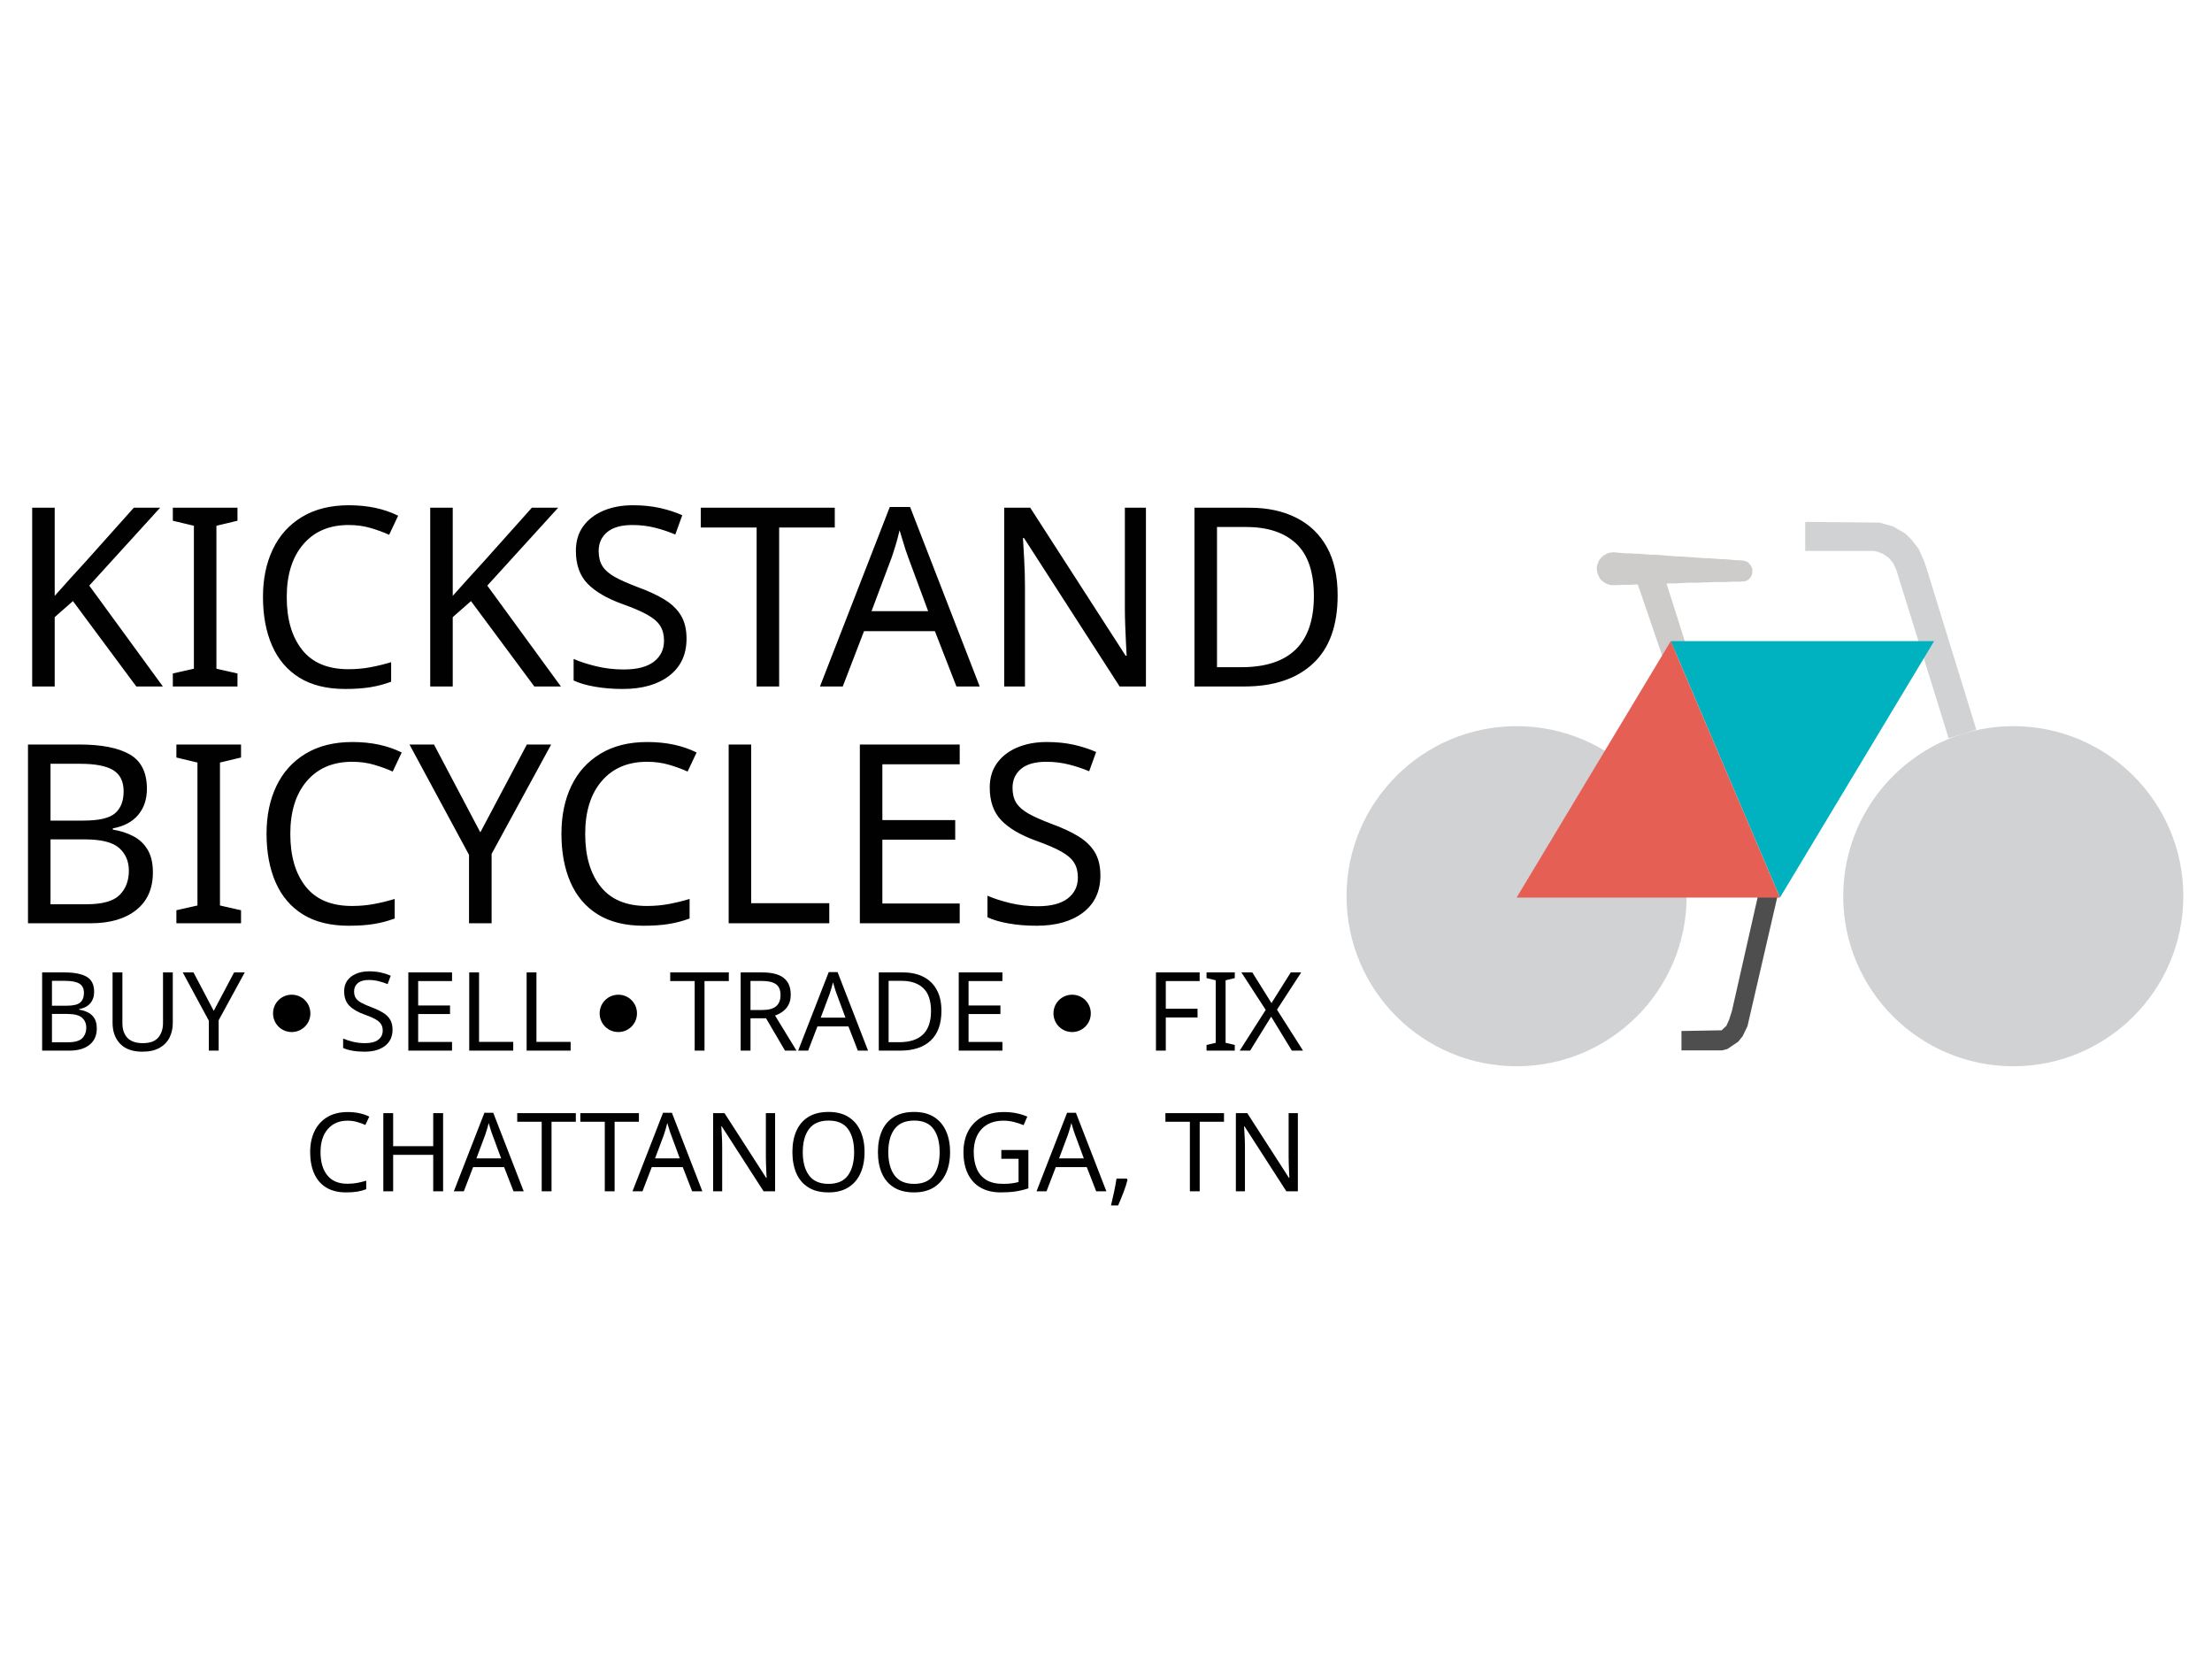
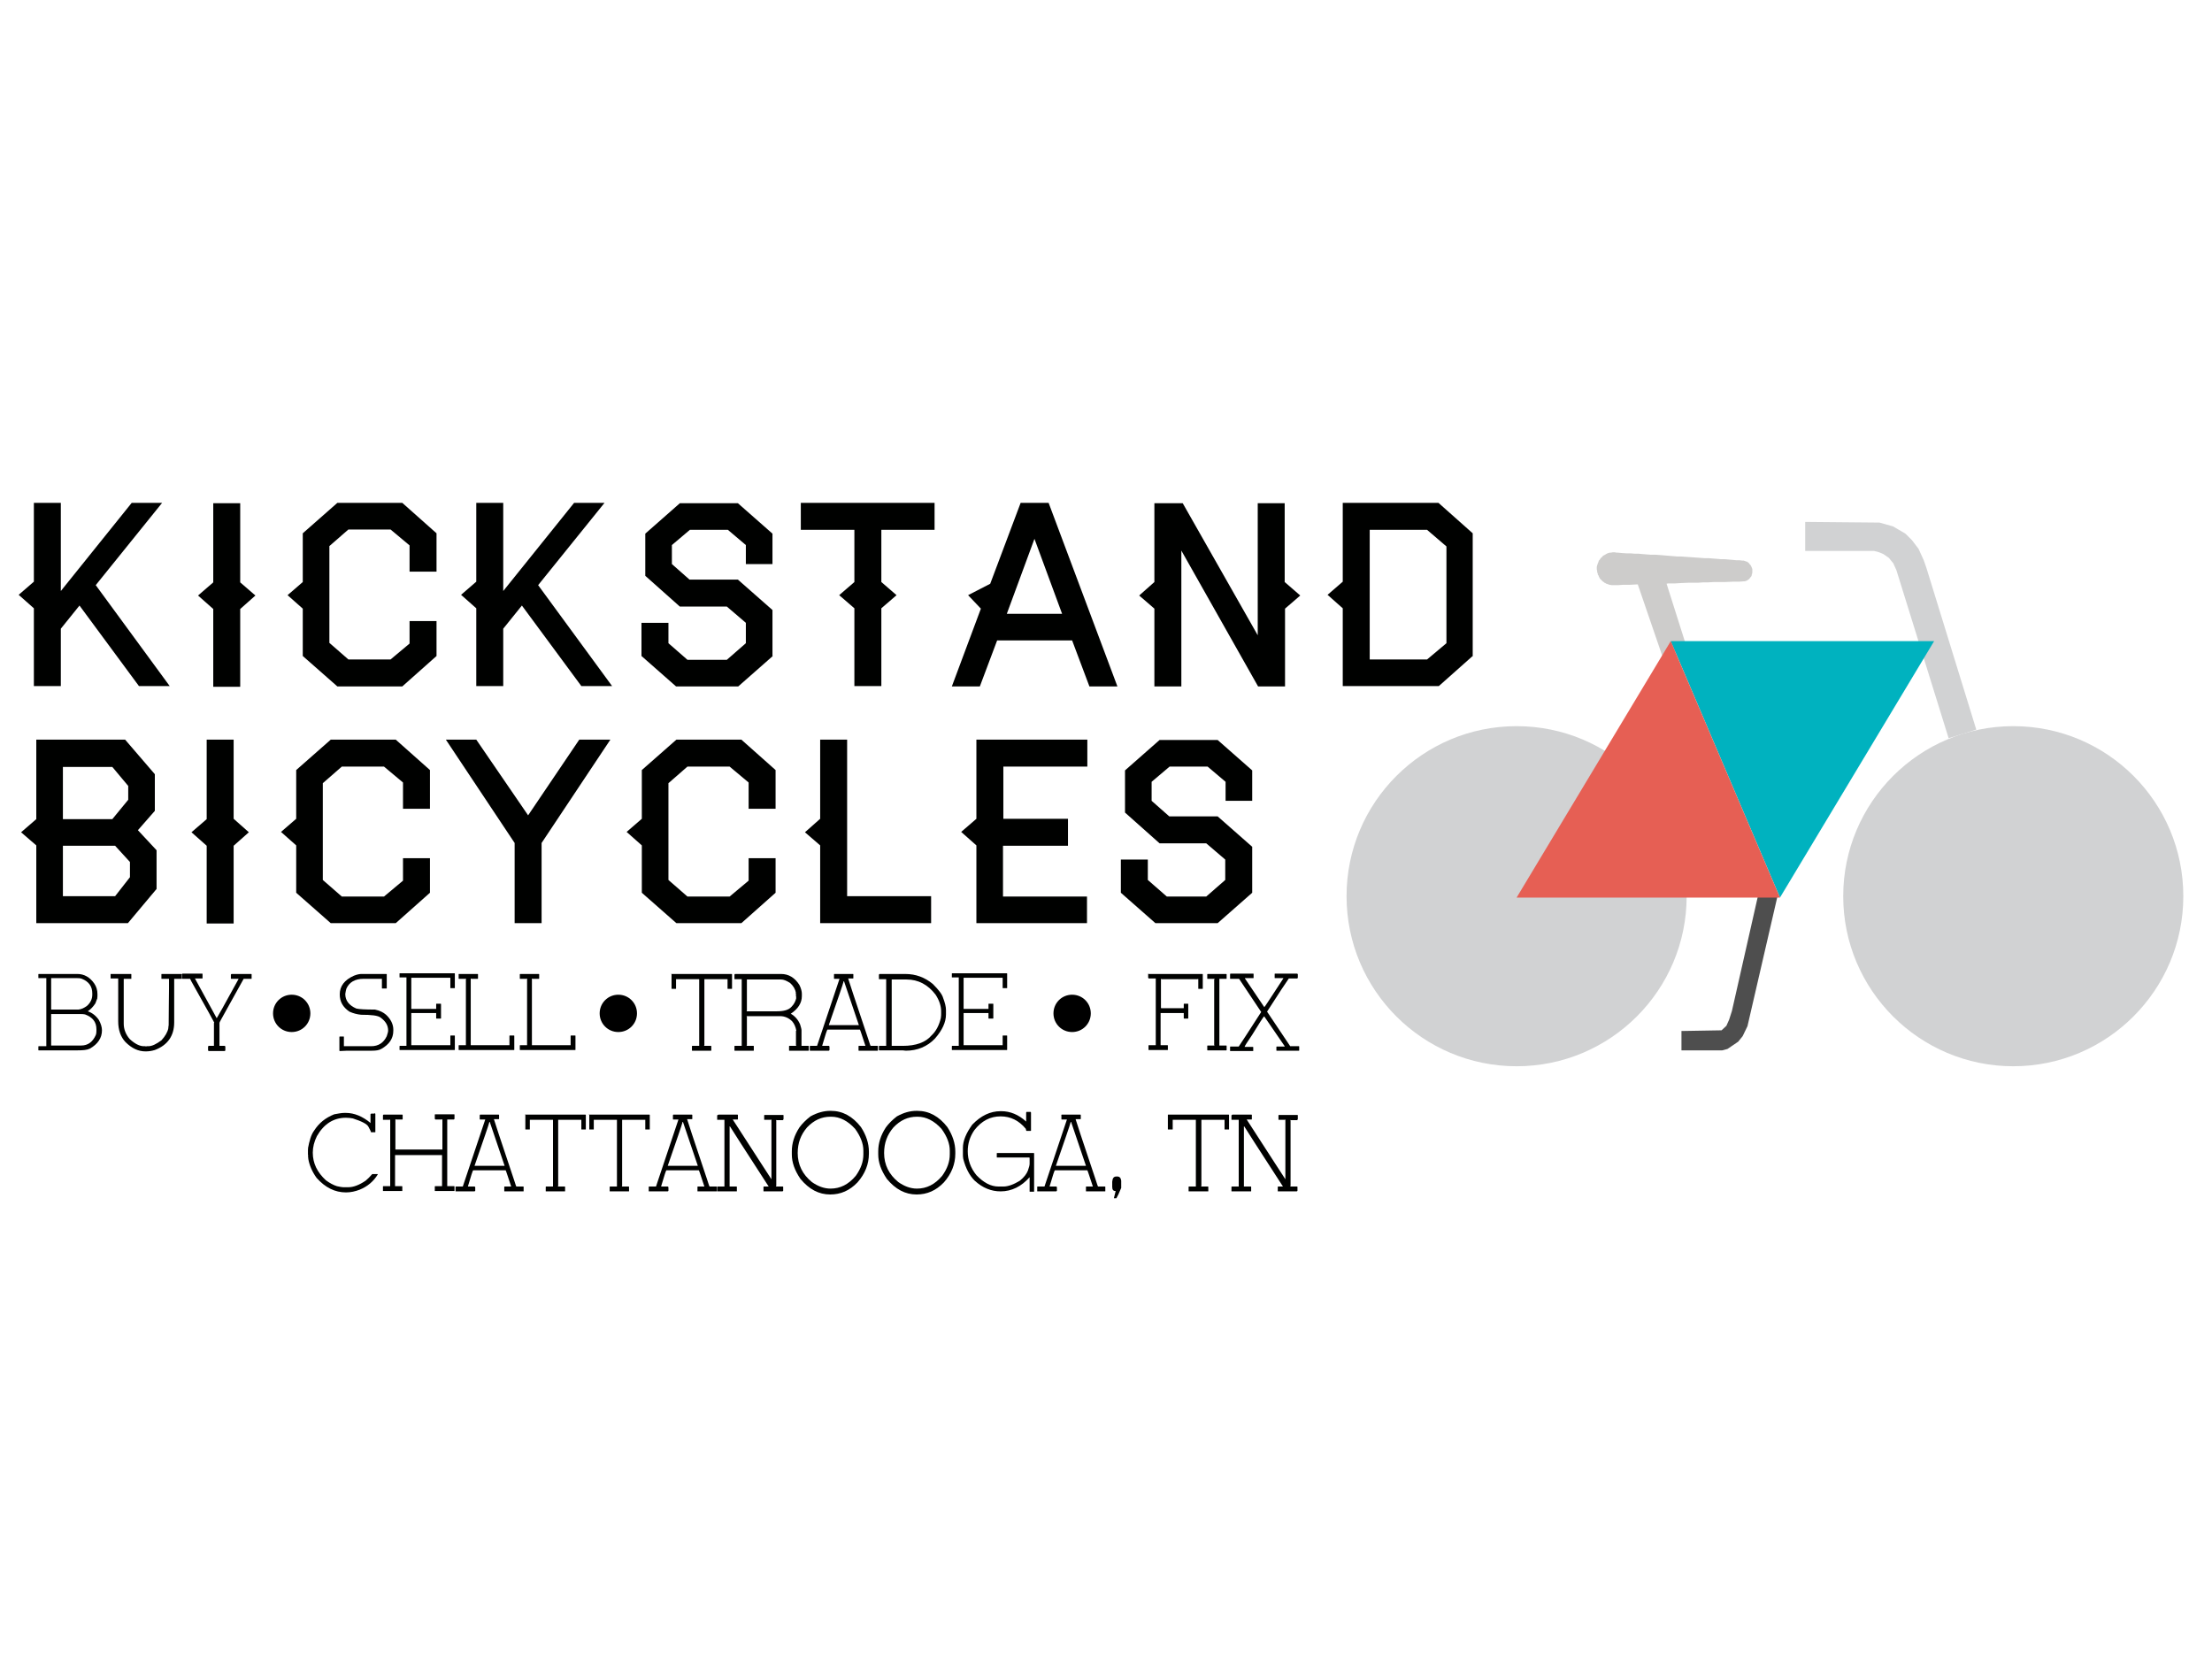
- <svg xmlns="http://www.w3.org/2000/svg" version="1.1" id="Layer_1" x="0px" y="0px" viewBox="0 0 640 480" enable-background="new 0 0 640 480" xml:space="preserve">
-   <polygon fill="#CDCCCB" points="481.2,190.5 473.9,169.2 473.9,169.1 473.4,169.1 471.5,169.2 469.6,169.2 468.2,169.3 467.5,169.3   467,169.3 466.3,169.3 465.7,169.2 465.4,169.1 465.1,169 464.9,168.9 464.7,168.9 464.5,168.7 464.2,168.6 464,168.4 463.7,168.2   463.6,168.1 463.4,167.9 463.3,167.8 463.1,167.6 462.9,167.4 462.8,167.2 462.7,167 462.6,166.8 462.5,166.5 462.3,166.3   462.3,166 462.2,165.8 462.1,165.4 462.1,165.1 462,164.8 462,164.3 462,164 462.1,163.6 462.2,163.3 462.3,163 462.4,162.8   462.5,162.5 462.6,162.2 462.8,162 463,161.7 463.2,161.4 463.5,161.2 463.7,160.9 464,160.7 464.4,160.5 464.7,160.3 465.1,160.1   465.4,160 465.8,159.9 466.1,159.9 466.6,159.8 467.2,159.8 467.7,159.9 468.1,159.9 469.1,160 470.6,160.1 471.8,160.1   472.9,160.2 474,160.2 475.1,160.3 476.3,160.4 477.6,160.5 479,160.5 480.4,160.6 481.6,160.7 482.7,160.8 484,160.9 485.2,161   486.3,161 487.6,161.1 489.1,161.2 490.5,161.3 491.9,161.4 493.2,161.5 494.4,161.5 495.6,161.6 496.9,161.7 498,161.8   499.1,161.8 500.2,161.9 501.4,162 502.4,162.1 503.3,162.1 504.1,162.2 504.5,162.2 504.8,162.3 505.1,162.4 505.3,162.5   505.5,162.5 505.6,162.6 505.7,162.7 505.9,162.8 506,162.9 506.1,163.1 506.2,163.2 506.3,163.3 506.4,163.4 506.5,163.5   506.6,163.7 506.7,163.9 506.8,164.1 506.9,164.4 507,164.6 507,164.9 507,165.3 507,165.5 507,165.7 506.9,166.1 506.8,166.4   506.8,166.6 506.6,166.9 506.4,167.1 506.2,167.4 506,167.6 505.7,167.8 505.4,168 505.1,168.1 504.8,168.2 504.5,168.2   503.1,168.3 501.3,168.3 499.1,168.4 497.6,168.4 495.9,168.4 494.1,168.5 492.8,168.5 491.3,168.6 489.8,168.6 488.6,168.6   486.3,168.7 484.7,168.8 482.6,168.8 482.2,168.9 487.9,186.9 " />
-   <polygon fill="#D1D2D3" points="563.8,213.6 548.7,165 547.8,163 546.5,161.4 544.9,160.3 543.7,159.8 542.2,159.4 522.3,159.4   522.3,151 543.8,151.2 547.7,152.3 551.3,154.4 553.2,156.3 555.1,158.8 556.6,162.1 557.4,164.4 571.8,211.1 " />
-   <polygon fill="#4E4E4E" points="498.3,303.9 486.5,303.9 486.5,298.3 498.1,298.1 499.5,296.8 500.3,295 501.1,292.5 509,257.6   514.4,258.8 505.6,296.9 504.2,299.8 502.9,301.4 499.8,303.5 " />
-   <path fill="#D1D2D3" d="M631.7,259.3c0,27.1-22,49.2-49.2,49.2c-27.1,0-49.2-22-49.2-49.2c0-27.1,22-49.2,49.2-49.2  C609.7,210.1,631.7,232.1,631.7,259.3z" />
-   <circle fill="#D1D2D3" cx="438.8" cy="259.3" r="49.2" />
-   <text transform="matrix(1 0 0 1 2.2798 198.6202)" fill="#000100" font-family="'Haymaker'" font-size="72.43">KICKSTAND</text>
-   <text transform="matrix(1 0 0 1 1.0654 267.126)" fill="#000100" font-family="'Haymaker'" font-size="72.43">BICYCLES</text>
-   <text transform="matrix(1 0 0 1 9.1133 303.9737)" fill="#000100" font-family="'VeryFineSerif'" font-size="31.688">BUY</text>
-   <text transform="matrix(1 0 0 1 97.6689 303.9737)" fill="#000100" font-family="'VeryFineSerif'" font-size="31.688">SELL</text>
-   <text transform="matrix(1 0 0 1 193.603 303.9737)" fill="#000100" font-family="'VeryFineSerif'" font-size="31.688">TRADE</text>
-   <text transform="matrix(1 0 0 1 331.3779 303.9737)" fill="#000100" font-family="'VeryFineSerif'" font-size="31.688">FIX</text>
-   <text transform="matrix(1 0 0 1 87.8013 344.6846)" fill="#000100" font-family="'VeryFineSerif'" font-size="31.688">CHATTANOOGA, TN</text>
-   <path d="M89.8,293.2c0,3-2.4,5.4-5.4,5.4s-5.4-2.4-5.4-5.4c0-3,2.4-5.4,5.4-5.4S89.8,290.2,89.8,293.2z" />
-   <path d="M184.3,293.2c0,3-2.4,5.4-5.4,5.4c-3,0-5.4-2.4-5.4-5.4c0-3,2.4-5.4,5.4-5.4C181.9,287.8,184.3,290.2,184.3,293.2z" />
-   <path d="M315.6,293.2c0,3-2.4,5.4-5.4,5.4c-3,0-5.4-2.4-5.4-5.4c0-3,2.4-5.4,5.4-5.4C313.2,287.8,315.6,290.2,315.6,293.2z" />
-   <polygon fill="#00B2BF" points="559.6,185.5 483.4,185.5 515,259.7 " />
-   <polygon fill="#E65F54" points="438.8,259.7 515,259.7 483.4,185.5 " />
+ <svg xmlns="http://www.w3.org/2000/svg" version="1.1" id="Layer_1" x="0px" y="0px" viewBox="-319 161 640 480" style="enable-background:new -319 161 640 480;" xml:space="preserve">
+   <style type="text/css">
+ 	.st0{fill:#CDCCCB;}
+ 	.st1{fill:#D1D2D3;}
+ 	.st2{fill:#4E4E4E;}
+ 	.st3{enable-background:new    ;}
+ 	.st4{fill:#000100;}
+ 	.st5{fill:#00B2BF;}
+ 	.st6{fill:#E65F54;}
+ </style>
+   <polygon class="st0" points="162.2,351.5 154.9,330.2 154.9,330.1 154.4,330.1 152.5,330.2 150.6,330.2 149.2,330.3 148.5,330.3   148,330.3 147.3,330.3 146.7,330.2 146.4,330.1 146.1,330 145.9,329.9 145.7,329.9 145.5,329.7 145.2,329.6 145,329.4 144.7,329.2   144.6,329.1 144.4,328.9 144.3,328.8 144.1,328.6 143.9,328.4 143.8,328.2 143.7,328 143.6,327.8 143.5,327.5 143.3,327.3   143.3,327 143.2,326.8 143.1,326.4 143.1,326.1 143,325.8 143,325.3 143,325 143.1,324.6 143.2,324.3 143.3,324 143.4,323.8   143.5,323.5 143.6,323.2 143.8,323 144,322.7 144.2,322.4 144.5,322.2 144.7,321.9 145,321.7 145.4,321.5 145.7,321.3 146.1,321.1   146.4,321 146.8,320.9 147.1,320.9 147.6,320.8 148.2,320.8 148.7,320.9 149.1,320.9 150.1,321 151.6,321.1 152.8,321.1   153.9,321.2 155,321.2 156.1,321.3 157.3,321.4 158.6,321.5 160,321.5 161.4,321.6 162.6,321.7 163.7,321.8 165,321.9 166.2,322   167.3,322 168.6,322.1 170.1,322.2 171.5,322.3 172.9,322.4 174.2,322.5 175.4,322.5 176.6,322.6 177.9,322.7 179,322.8   180.1,322.8 181.2,322.9 182.4,323 183.4,323.1 184.3,323.1 185.1,323.2 185.5,323.2 185.8,323.3 186.1,323.4 186.3,323.5   186.5,323.5 186.6,323.6 186.7,323.7 186.9,323.8 187,323.9 187.1,324.1 187.2,324.2 187.3,324.3 187.4,324.4 187.5,324.5   187.6,324.7 187.7,324.9 187.8,325.1 187.9,325.4 188,325.6 188,325.9 188,326.3 188,326.5 188,326.7 187.9,327.1 187.8,327.4   187.8,327.6 187.6,327.9 187.4,328.1 187.2,328.4 187,328.6 186.7,328.8 186.4,329 186.1,329.1 185.8,329.2 185.5,329.2   184.1,329.3 182.3,329.3 180.1,329.4 178.6,329.4 176.9,329.4 175.1,329.5 173.8,329.5 172.3,329.6 170.8,329.6 169.6,329.6   167.3,329.7 165.7,329.8 163.6,329.8 163.2,329.9 168.9,347.9 " />
+   <polygon class="st1" points="244.8,374.6 229.7,326 228.8,324 227.5,322.4 225.9,321.3 224.7,320.8 223.2,320.4 203.3,320.4   203.3,312 224.8,312.2 228.7,313.3 232.3,315.4 234.2,317.3 236.1,319.8 237.6,323.1 238.4,325.4 252.8,372.1 " />
+   <polygon class="st2" points="179.3,464.9 167.5,464.9 167.5,459.3 179.1,459.1 180.5,457.8 181.3,456 182.1,453.5 190,418.6   195.4,419.8 186.6,457.9 185.2,460.8 183.9,462.4 180.8,464.5 " />
+   <path class="st1" d="M312.7,420.3c0,27.1-22,49.2-49.2,49.2c-27.1,0-49.2-22-49.2-49.2c0-27.1,22-49.2,49.2-49.2  C290.7,371.1,312.7,393.1,312.7,420.3z" />
+   <circle class="st1" cx="119.8" cy="420.3" r="49.2" />
+   <g class="st3">
+     <path class="st4" d="M-269.9,359.5h-8.9l-17.2-23.3l-5.4,6.7v16.6h-7.8v-22.5l-4.4-3.9l4.4-3.8v-22.8h7.8V332l20.5-25.5h8.8   l-19.2,23.8L-269.9,359.5z" />
+     <path class="st4" d="M-245.1,333.3l-4.4,3.9v22.5h-7.8v-22.5l-4.4-3.9l4.4-3.8v-22.9h7.8v22.9L-245.1,333.3z" />
+     <path class="st4" d="M-192.7,350.8l-9.9,8.8h-18.8l-10-8.8v-13.7l-4.4-3.9l4.4-3.8v-14.1l10-8.8h18.8l9.9,8.8v11.1h-7.8v-7.6   l-5.5-4.6h-12.2l-5.5,4.8v28l5.5,4.8h12.2l5.5-4.6v-6.5h7.8V350.8z" />
+     <path class="st4" d="M-141.9,359.5h-8.9l-17.2-23.3l-5.4,6.7v16.6h-7.8v-22.5l-4.4-3.9l4.4-3.8v-22.8h7.8V332l20.5-25.5h8.8   l-19.2,23.8L-141.9,359.5z" />
+     <path class="st4" d="M-95.4,350.8l-10,8.8h-18l-10-8.8v-9.6h7.8v5.9l5.5,4.8h11.4l5.5-4.8v-5.9l-5.5-4.7h-13.6l-10-8.9v-12.2   l10-8.8h16.8l10,8.8v8.8h-7.7v-5.5l-5.2-4.4h-11l-5.2,4.4v5.5l5.1,4.5h14l10,8.8V350.8z" />
+     <path class="st4" d="M-48.6,314.3H-64v15.1l4.4,3.8l-4.4,3.8v22.5h-7.8v-22.5l-4.4-3.8l4.4-3.8v-15.1h-15.5v-7.8h38.7V314.3z" />
+     <path class="st4" d="M4.3,359.6h-8.1l-5-13.3h-21.7l-5,13.3h-8.1l8.4-22.5l-3.7-3.9l6.4-3.3l8.8-23.4h8.1L4.3,359.6z M-11.7,338.6   l-8-21.7l-8,21.7H-11.7z" />
+     <path class="st4" d="M57.2,333.3l-4.4,3.8v22.5h-7.8l-22.2-39.3v39.3h-7.8v-22.5l-4.4-3.8l4.4-3.9v-22.8h8.2l21.7,38.2v-38.2h7.8   v22.8L57.2,333.3z" />
+     <path class="st4" d="M107.2,350.7l-9.9,8.8H69.5v-22.5l-4.4-3.9l4.4-3.8v-22.8h27.7l9.9,8.8V350.7z M99.5,347.1v-28l-5.6-4.8H77.3   v37.5h16.6L99.5,347.1z" />
+   </g>
+   <g class="st3">
+     <path class="st4" d="M-273.7,418.2l-8.3,9.9h-26.5v-22.5l-4.4-3.8l4.4-3.8V375h25.7l8.6,10v10.6l-4.9,5.6l5.4,5.8V418.2z    M-281.9,392.4v-4l-4.6-5.5h-14.3v15.1h14.3L-281.9,392.4z M-281.4,414.8v-4.4l-4.3-4.7h-15.1v14.6h15.1L-281.4,414.8z" />
+     <path class="st4" d="M-247,401.8l-4.4,3.9v22.5h-7.8v-22.5l-4.4-3.9l4.4-3.8V375h7.8v22.9L-247,401.8z" />
+     <path class="st4" d="M-194.6,419.3l-9.9,8.8h-18.8l-10-8.8v-13.7l-4.4-3.9l4.4-3.8v-14.1l10-8.8h18.8l9.9,8.8V395h-7.8v-7.6   l-5.5-4.6h-12.2l-5.5,4.8v28l5.5,4.8h12.2l5.5-4.6v-6.5h7.8V419.3z" />
+     <path class="st4" d="M-142.4,375l-19.9,29.9v23.2h-7.8v-23.2L-190,375h8.8l15,21.9l14.8-21.9H-142.4z" />
+     <path class="st4" d="M-94.6,419.3l-9.9,8.8h-18.8l-10-8.8v-13.7l-4.4-3.9l4.4-3.8v-14.1l10-8.8h18.8l9.9,8.8V395h-7.8v-7.6   l-5.5-4.6h-12.2l-5.5,4.8v28l5.5,4.8h12.2l5.5-4.6v-6.5h7.8V419.3z" />
+     <path class="st4" d="M-49.6,428.1h-32.1v-22.5l-4.4-3.8l4.4-3.9V375h7.8v45.3h24.3V428.1z" />
+     <path class="st4" d="M-4.4,428.1h-32.1v-22.5l-4.4-3.9l4.4-3.8V375h32.1v7.8h-24.3v15.1H-10v7.8h-18.8v14.7h24.3V428.1z" />
+     <path class="st4" d="M43.3,419.3l-10,8.8h-18l-10-8.8v-9.6h7.8v5.9l5.5,4.8h11.4l5.5-4.8v-5.9l-5.5-4.7H16.5l-10-8.9v-12.2l10-8.8   h16.8l10,8.8v8.8h-7.7v-5.5l-5.2-4.4h-11l-5.2,4.4v5.5l5.1,4.5h14l10,8.8V419.3z" />
+   </g>
+   <g class="st3">
+     <path class="st4" d="M-307.8,442.8h11.2c1.9,0,3.6,0.9,4.9,2.8c0.6,0.9,0.9,1.9,0.9,3.1c0,0.6,0,0.9-0.1,0.9l0.1,0.1l-0.6,1.6   c-0.6,0.9-1.3,1.7-2.2,2.3c1.2,0.4,2.3,1.2,3.2,2.5c0.6,1.1,0.9,2.1,0.9,3c0,2.2-1.2,4-3.5,5.3c-0.8,0.4-2,0.5-3.6,0.5h-11.2   c-0.1,0-0.1,0-0.1-0.1v-1c0-0.1,0.1-0.1,0.1-0.1h2.2V444h-2.2c-0.1,0-0.1,0-0.1-0.1v-1C-307.9,442.8-307.8,442.8-307.8,442.8z    M-304.2,444v9.1h7.9c0.9-0.1,1.7-0.5,2.5-1.1c1-0.9,1.5-2,1.5-3.2v-0.4c0-2-1-3.4-3-4.2c-0.5-0.2-1-0.2-1.5-0.2H-304.2z    M-304.2,454.4v9.1h8.7c1.9,0,3.3-1,4.2-3c0.2-0.5,0.2-1,0.2-1.5v-0.2c0-2.1-1.1-3.5-3.3-4.3c-0.5-0.1-0.8-0.1-1-0.1H-304.2z" />
+     <path class="st4" d="M-286.8,442.8h5.7c0.1,0,0.1,0.1,0.1,0.1v1.3h-2.1c-0.1,0-0.1,0.1-0.1,0.1v12.9c0,1.6,0.6,3.1,1.7,4.4   c1.5,1.4,2.9,2.1,4.1,2.1h0.4c0.1,0,0.2,0,0.2,0.1c0.1,0,0.2-0.1,0.2-0.1h0.5c1.1,0,2.3-0.6,3.8-1.7c1.1-1.2,1.8-2.4,2-3.5   c0-0.1,0-0.4,0.1-0.9c0-4.6,0.1-8.1,0.1-10.6v-2.7c0-0.1,0-0.1-0.1-0.1h-2c-0.1,0-0.1,0-0.1-0.1v-1.2c0-0.1,0.1-0.1,0.1-0.1h5.8   v1.3c0,0.1,0,0.1-0.1,0.1h-2.1v12.6c0,3.9-1.9,6.6-5.6,8c-1,0.3-1.8,0.4-2.7,0.4c-2.1,0-4-0.9-5.8-2.7c-1.4-1.5-2.1-3.5-2.1-6   v-12.3c0-0.1,0-0.1-0.1-0.1h-2c-0.1,0-0.1,0-0.1-0.1v-1.2C-286.9,442.8-286.9,442.8-286.8,442.8z" />
+     <path class="st4" d="M-266.2,442.7h5.7c0.1,0,0.1,0.1,0.1,0.1v1.2c0,0.1,0,0.1-0.1,0.1h-2.1l6.3,11.5c0.1-0.1,2.2-3.8,6.3-11.3   v-0.1h-2.1c-0.1,0-0.1,0-0.1-0.1v-1.1c0-0.1,0.1-0.1,0.2-0.2h5.7c0.1,0,0.1,0.1,0.1,0.1v1.2c0,0.1,0,0.1-0.1,0.1h-2.2l-6.6,11.9   c-0.2,0.4-0.4,0.7-0.4,0.9v6.6h1.5c0.1,0,0.1,0.1,0.2,0.2v1.1c0,0.1-0.1,0.1-0.2,0.2h-4.6c-0.1,0-0.1-0.1-0.2-0.2v-1.1   c0-0.1,0.1-0.1,0.2-0.2h1.5v-6.5c0-0.1,0-0.2,0.1-0.2c0-0.1-1.9-3.5-5.6-10.1c-0.9-1.6-1.4-2.5-1.4-2.6h-2.2l-0.2-0.1l0.1-0.3v-0.6   l-0.1-0.3L-266.2,442.7z" />
+   </g>
+   <g class="st3">
+     <path class="st4" d="M-214.4,442.8h7.2c0.1,0,0.1,0.1,0.1,0.1v4c0,0.1,0,0.1-0.1,0.1h-1.2c-0.1,0-0.1,0-0.1-0.1v-2.7h-5.3   c-2.5,0-4.2,1-5,2.9c-0.1,0.3-0.2,0.8-0.3,1.5c0,1.9,1.1,3.3,3.2,4.2c0.8,0.2,2.6,0.3,5.4,0.3c1.4,0.3,2.4,0.8,3.2,1.5   c1.4,1.3,2.1,2.8,2.1,4.3v0.3c0,2.3-1.2,4-3.5,5.3c-0.7,0.4-1.6,0.5-2.7,0.5h-6.1c-0.6,0-1.7,0-3.2,0.1l-0.1-0.1v-4   c0-0.1,0.1-0.1,0.1-0.1h1.1c0.1,0,0.1,0,0.1,0.1v2.7h7.9c2.1,0,3.6-1,4.5-2.9c0.2-0.7,0.4-1.2,0.4-1.6c0-1.5-0.7-2.7-2.2-3.8   c-0.8-0.6-2.7-0.8-5.6-0.8c-1.1-0.1-2.3-0.4-3.4-0.9c-1.9-1.3-2.8-2.9-2.8-5c0-2.4,1.4-4.2,4.1-5.4   C-215.6,442.9-214.9,442.8-214.4,442.8z" />
+     <path class="st4" d="M-203.3,442.6h15.8c0.1,0,0.1,0.1,0.1,0.1v4.1c0,0.1,0,0.1-0.1,0.1h-1.1c-0.1,0-0.1,0-0.1-0.1v-2.9h-11.3v9   h7.2v-1.4c0-0.1,0.1-0.1,0.1-0.1h1.2c0.1,0,0.1,0.1,0.1,0.1v4.1c0,0.1,0,0.1-0.1,0.1h-1.2c-0.1,0-0.1,0-0.1-0.1v-1.5h-7.2v9.3h11.3   v-2.7c0-0.1,0.1-0.1,0.1-0.1h1.1c0.1,0,0.1,0.1,0.1,0.1v4c0,0.1,0,0.1-0.1,0.1h-15.8c-0.1,0-0.1,0-0.1-0.1v-1   c0-0.1,0.1-0.1,0.1-0.1h1.9v-19.8h-1.9c-0.1,0-0.1,0-0.1-0.1v-1.1C-203.5,442.7-203.4,442.6-203.3,442.6z" />
+     <path class="st4" d="M-186.2,442.8h5.4c0.1,0,0.1,0.1,0.1,0.1v1.2c0,0.1,0,0.1-0.1,0.1h-1.8l-0.1-0.1l-0.1,0.1v19.2h11.2v-2.7   c0-0.1,0.1-0.1,0.1-0.1h1.2c0.1,0,0.1,0.1,0.1,0.1v4c0,0.1,0,0.1-0.1,0.1h-15.9c-0.1,0-0.1,0-0.1-0.1v-1.2c0-0.1,0.1-0.1,0.1-0.1h2   v-19.2l-0.1-0.1l-0.1,0.1h-1.8c-0.1,0-0.1,0-0.1-0.1v-1.2C-186.3,442.8-186.3,442.8-186.2,442.8z" />
+     <path class="st4" d="M-168.5,442.8h5.4c0.1,0,0.1,0.1,0.1,0.1v1.2c0,0.1,0,0.1-0.1,0.1h-1.8l-0.1-0.1l-0.1,0.1v19.2h11.2v-2.7   c0-0.1,0.1-0.1,0.1-0.1h1.2c0.1,0,0.1,0.1,0.1,0.1v4c0,0.1,0,0.1-0.1,0.1h-15.9c-0.1,0-0.1,0-0.1-0.1v-1.2c0-0.1,0.1-0.1,0.1-0.1h2   v-19.2l-0.1-0.1l-0.1,0.1h-1.8c-0.1,0-0.1,0-0.1-0.1v-1.2C-168.6,442.8-168.5,442.8-168.5,442.8z" />
+   </g>
+   <g class="st3">
+     <path class="st4" d="M-124.8,442.8h17.5c0.1,0,0.1,0.1,0.1,0.1v4.1c0,0.1,0,0.1-0.1,0.1h-1.1c-0.1,0-0.1,0-0.1-0.1v-2.7h-6.7v19.1   l-0.1,0.1l0.1,0.1h1.9c0.1,0,0.1,0.1,0.1,0.1v1.2c0,0.1,0,0.1-0.1,0.1h-5.4c-0.1,0-0.1,0-0.1-0.1v-1.2c0-0.1,0.1-0.1,0.1-0.1h2   v-19.3h-6.7v2.7c0,0.1,0,0.1-0.1,0.1h-1.1c-0.1,0-0.1,0-0.1-0.1v-4.1C-124.9,442.8-124.9,442.8-124.8,442.8z" />
+     <path class="st4" d="M-106.3,442.8H-93c2.2,0,4,1.1,5.3,3.2c0.5,1,0.7,1.9,0.7,2.5v0.7c0,2-1.1,3.7-3.2,5.1   c1.2,0.7,2.1,1.7,2.7,3.1c0.2,0.7,0.4,1.3,0.4,1.7v4.5h2c0.1,0,0.1,0.1,0.1,0.1v1.2c0,0.1,0,0.1-0.1,0.1h-5.5c-0.1,0-0.1,0-0.1-0.1   v-1.2c0-0.1,0.1-0.1,0.1-0.1h1.9l0.1-0.1l-0.1-0.1v-4.1c0,0,0-0.1,0.1-0.1c-0.2-1.1-0.6-2-1.2-2.7c-1-1-2.2-1.5-3.5-1.5h-9.6   l-0.1,0.1l0.1,0.1v8.2l-0.1,0.1l0.1,0.1h1.9c0.1,0,0.1,0.1,0.1,0.1v1.2c0,0.1,0,0.1-0.1,0.1h-5.4c-0.1,0-0.1,0-0.1-0.1v-1.2   c0-0.1,0.1-0.1,0.1-0.1h2v-19.3h-2c-0.1,0-0.1,0-0.1-0.1v-1.2C-106.4,442.8-106.4,442.8-106.3,442.8z M-102.9,444.2v9.2l-0.1,0.1   l0.1,0.1h8.7c2,0,3.4-0.4,4.2-1.3c0.8-0.8,1.2-1.7,1.4-2.6l-0.1-0.1c0-0.1,0.1-0.2,0.1-0.2l-0.1-0.1v-0.7l-0.1-0.3h0.1   c-0.2-1.1-0.8-2.1-1.7-2.9c-1.1-0.7-1.9-1-2.6-1h-10L-102.9,444.2z" />
+     <path class="st4" d="M-77.6,442.8h5.4c0.1,0,0.1,0.1,0.1,0.1v1.1c0,0.1,0,0.1-0.1,0.1h-1.4c0,0.1,1.9,5.9,5.8,17.5   c0.4,1.2,0.6,1.9,0.7,2h2c0.1,0,0.1,0.1,0.1,0.1v1.2c0,0.1,0,0.1-0.1,0.1h-5.4c-0.1,0-0.1,0-0.1-0.1v-1.2c0-0.1,0.1-0.1,0.1-0.1   h1.9c-1-3-1.5-4.6-1.6-4.7h-9.4c-0.1,0-0.6,1.5-1.5,4.6v0.1h1.9c0.1,0,0.1,0.1,0.2,0.2v1c0,0.1-0.1,0.1-0.2,0.2h-5.4   c-0.1,0-0.1,0-0.1-0.1v-1.2c0-0.1,0.1-0.1,0.1-0.1h2l6.5-19.4h-1.5c-0.1,0-0.1,0-0.1-0.1v-1.1C-77.7,442.8-77.6,442.8-77.6,442.8z    M-74.9,444.9c-0.2,0.9-1.7,5.1-4.3,12.7h8.7l-4.3-12.7H-74.9z" />
+     <path class="st4" d="M-64.5,442.8h7.4c3.1,0,5.7,1,8,2.9c1.7,1.7,2.7,3,3,4.1c0.5,1.3,0.8,2.5,0.8,3.4v1.3c0,2.3-1.1,4.6-3.2,7   c-2.2,2.3-5.1,3.5-8.4,3.5c-0.4,0-0.6-0.1-0.9-0.1h-6.8c-0.1,0-0.1,0-0.1-0.1v-1.1c0-0.1,0.1-0.1,0.1-0.1h2v-19.3h-2   c-0.1,0-0.1,0-0.1-0.1v-1.2C-64.6,442.8-64.5,442.8-64.5,442.8z M-61,444.3v19.3h3.2c3.8,0,6.6-1,8.3-3c1.3-1.2,2.2-2.9,2.7-5   c0.1-0.6,0.1-1,0.1-1.2v-0.8c0-1.5-0.5-3.1-1.6-4.8c-2.2-2.9-5-4.4-8.4-4.4H-61z" />
+     <path class="st4" d="M-43.5,442.6h15.8c0.1,0,0.1,0.1,0.1,0.1v4.1c0,0.1,0,0.1-0.1,0.1h-1.1c-0.1,0-0.1,0-0.1-0.1v-2.9h-11.3v9h7.2   v-1.4c0-0.1,0.1-0.1,0.1-0.1h1.2c0.1,0,0.1,0.1,0.1,0.1v4.1c0,0.1,0,0.1-0.1,0.1h-1.2c-0.1,0-0.1,0-0.1-0.1v-1.5h-7.2v9.3h11.3   v-2.7c0-0.1,0.1-0.1,0.1-0.1h1.1c0.1,0,0.1,0.1,0.1,0.1v4c0,0.1,0,0.1-0.1,0.1h-15.8c-0.1,0-0.1,0-0.1-0.1v-1   c0-0.1,0.1-0.1,0.1-0.1h1.9v-19.8h-1.9c-0.1,0-0.1,0-0.1-0.1v-1.1C-43.6,442.7-43.5,442.6-43.5,442.6z" />
+   </g>
+   <g class="st3">
+     <path class="st4" d="M13.4,442.8h15.5c0.1,0,0.1,0.1,0.1,0.1v4.1c0,0.1,0,0.1-0.1,0.1h-1.1c-0.1,0-0.1,0-0.1-0.1v-2.7l-0.1-0.1   l-0.1,0.1H17.1l-0.1-0.1l-0.1,0.1v8.3c0,0.1,0.1,0.1,0.1,0.1h6.4c0.1,0,0.1,0,0.1-0.1v-1.1c0-0.1,0.1-0.1,0.1-0.1h1.1   c0.1,0,0.1,0.1,0.1,0.1v4.1c0,0.1,0,0.1-0.1,0.1h-1.1c-0.1,0-0.1,0-0.1-0.1v-1.5h-6.7v9.3h2c0.1,0,0.1,0.1,0.1,0.1v1.2   c0,0.1,0,0.1-0.1,0.1h-5.4c-0.1,0-0.1,0-0.1-0.1v-1.2c0-0.1,0.1-0.1,0.1-0.1h2v-19.3h-2c-0.1,0-0.1-0.1-0.2-0.2v-1.2   C13.3,442.8,13.4,442.8,13.4,442.8z" />
+     <path class="st4" d="M30.4,442.8h5.4c0.1,0,0.1,0.1,0.1,0.1v1.2c0,0.1,0,0.1-0.1,0.1h-2v19.3h2c0.1,0,0.1,0.1,0.1,0.1v1.2   c0,0.1,0,0.1-0.1,0.1h-5.4c-0.1,0-0.1,0-0.1-0.1v-1.2c0-0.1,0.1-0.1,0.1-0.1h1.9l0.1-0.1l-0.1-0.1v-18.9c0,0,0-0.1,0.1-0.1   c0-0.1-0.1-0.1-0.1-0.2l-0.1,0.1h-1.8c-0.1,0-0.1,0-0.1-0.1v-1.2C30.3,442.8,30.4,442.8,30.4,442.8z" />
+     <path class="st4" d="M37.1,442.7h6.5c0.1,0,0.1,0.1,0.1,0.1v1.1c0,0.1,0,0.1-0.1,0.1h-2.4v0.1l5.6,8.3c0.1,0,1.9-2.8,5.5-8.3v-0.1   h-2.4c-0.1,0-0.1,0-0.1-0.1v-1.1c0-0.1,0.1-0.1,0.1-0.1h6.4c0.1,0,0.1,0.1,0.2,0.2v1c0,0.1-0.1,0.1-0.2,0.2h-2.4   c-0.8,1.1-2.9,4.3-6.3,9.6l6.7,10h2.5c0.1,0,0.1,0.1,0.1,0.1v1.1c0,0.1,0,0.1-0.1,0.1h-6.4c-0.1,0-0.1,0-0.1-0.1v-1   c0-0.1,0.1-0.1,0.1-0.1h2.2c0.1,0,0.1,0,0.1-0.1c-0.7-1-2.7-3.9-5.9-8.6h-0.1c-0.2,0.2-1.4,2-3.4,5.3c-1.5,2.2-2.2,3.3-2.2,3.5h2.4   c0.1,0,0.1,0.1,0.1,0.1v1c0,0.1,0,0.1-0.1,0.1h-6.5c-0.1,0-0.1,0-0.1-0.1v-1.1c0-0.1,0.1-0.1,0.1-0.1h2.4c0.4-0.6,2.6-3.9,6.5-10   l-6.4-9.6h-2.5c-0.1,0-0.1,0-0.1-0.1v-1.1C36.9,442.7,37,442.7,37.1,442.7z" />
+   </g>
+   <g class="st3">
+     <path class="st4" d="M-219.4,483h0.5c2.4,0,4.8,1,7.1,2.9h0.1l-0.1-0.1v-2.4c0-0.1,0.1-0.1,0.2-0.2h0.8l0.3-0.1l0.1,0.2v5.2   c0,0.1,0,0.1-0.1,0.1h-1.1c-0.1,0-0.1-0.1-0.1-0.2c0-0.1-0.3-0.6-0.7-1.4s-2-1.6-4.5-2.4c-0.5-0.1-1.2-0.2-2-0.2   c-3.6,0-6.4,1.8-8.4,5.3c-0.8,1.6-1.2,3.2-1.2,4.8c0,3.1,1.3,5.7,3.8,8c1.1,0.8,2.2,1.4,3.2,1.7c0.9,0.2,1.5,0.3,1.8,0.3h1.5   c1.4,0,3.1-0.6,5-1.9c0.6-0.5,1.2-1.1,1.9-1.9h1.5c0.1,0,0.1,0,0.1,0.1c-1.2,2-3,3.5-5.2,4.4c-1.3,0.5-2.6,0.8-4,0.8   c-3.2,0-6-1.4-8.5-4.2c-1.3-1.8-2.1-3.7-2.4-5.5c0-0.2,0-0.4-0.1-0.5c0,0,0-0.1,0.1-0.1c0-0.1-0.1-0.1-0.1-0.2s0-0.1,0.1-0.1   l-0.1-0.3v-1.5c0-0.1,0-0.2,0.1-0.2l-0.1-0.1c0.4-2.2,0.9-4,1.8-5.2c1.4-2.2,3.3-3.7,5.8-4.7C-221.2,483.2-220.2,483-219.4,483z" />
+     <path class="st4" d="M-208,483.5h5.4c0.1,0,0.1,0.1,0.1,0.1v1.2c0,0.1,0,0.1-0.1,0.1h-1.8l-0.1-0.1l-0.1,0.1v8.7h13.6v-8.8   l-0.1,0.1h-1.9c-0.1,0-0.1-0.1-0.2-0.2v-1.2c0-0.1,0.1-0.1,0.1-0.1h5.5c0.1,0,0.1,0.1,0.1,0.1v1.2c0,0.1-0.1,0.1-0.2,0.2h-1.9v19.3   h2c0.1,0,0.1,0.1,0.1,0.1v1.2c0,0.1,0,0.1-0.1,0.1h-5.5c-0.1,0-0.1,0-0.1-0.1v-1.2c0-0.1,0.1-0.1,0.1-0.1h2v-9h-13.6v9h2   c0.1,0,0.1,0.1,0.1,0.1v1.2c0,0.1,0,0.1-0.1,0.1h-5.4c-0.1,0-0.1,0-0.1-0.1v-1.2c0-0.1,0.1-0.1,0.1-0.1h2v-19.3l-0.1,0.1h-1.9   c-0.1,0-0.1,0-0.1-0.1v-1.2C-208.1,483.5-208.1,483.5-208,483.5z" />
+     <path class="st4" d="M-180.1,483.5h5.4c0.1,0,0.1,0.1,0.1,0.1v1.1c0,0.1,0,0.1-0.1,0.1h-1.4c0,0.1,1.9,5.9,5.8,17.5   c0.4,1.2,0.6,1.9,0.7,2h2c0.1,0,0.1,0.1,0.1,0.1v1.2c0,0.1,0,0.1-0.1,0.1h-5.4c-0.1,0-0.1,0-0.1-0.1v-1.2c0-0.1,0.1-0.1,0.1-0.1   h1.9c-1-3-1.5-4.6-1.6-4.7h-9.4c-0.1,0-0.6,1.5-1.5,4.6v0.1h1.9c0.1,0,0.1,0.1,0.2,0.2v1c0,0.1-0.1,0.1-0.2,0.2h-5.4   c-0.1,0-0.1,0-0.1-0.1v-1.2c0-0.1,0.1-0.1,0.1-0.1h2l6.5-19.4h-1.5c-0.1,0-0.1,0-0.1-0.1v-1.1   C-180.2,483.6-180.1,483.5-180.1,483.5z M-177.4,485.6c-0.2,0.9-1.7,5.1-4.3,12.7h8.7l-4.3-12.7H-177.4z" />
+     <path class="st4" d="M-167.1,483.5h17.5c0.1,0,0.1,0.1,0.1,0.1v4.1c0,0.1,0,0.1-0.1,0.1h-1.1c-0.1,0-0.1,0-0.1-0.1V485h-6.7v19.1   l-0.1,0.1l0.1,0.1h1.9c0.1,0,0.1,0.1,0.1,0.1v1.2c0,0.1,0,0.1-0.1,0.1h-5.4c-0.1,0-0.1,0-0.1-0.1v-1.2c0-0.1,0.1-0.1,0.1-0.1h2V485   h-6.7v2.7c0,0.1,0,0.1-0.1,0.1h-1.1c-0.1,0-0.1,0-0.1-0.1v-4.1C-167.2,483.5-167.2,483.5-167.1,483.5z" />
+     <path class="st4" d="M-148.6,483.5h17.5c0.1,0,0.1,0.1,0.1,0.1v4.1c0,0.1,0,0.1-0.1,0.1h-1.1c-0.1,0-0.1,0-0.1-0.1V485h-6.7v19.1   l-0.1,0.1l0.1,0.1h1.9c0.1,0,0.1,0.1,0.1,0.1v1.2c0,0.1,0,0.1-0.1,0.1h-5.4c-0.1,0-0.1,0-0.1-0.1v-1.2c0-0.1,0.1-0.1,0.1-0.1h2V485   h-6.7v2.7c0,0.1,0,0.1-0.1,0.1h-1.1c-0.1,0-0.1,0-0.1-0.1v-4.1C-148.8,483.5-148.7,483.5-148.6,483.5z" />
+     <path class="st4" d="M-124.2,483.5h5.4c0.1,0,0.1,0.1,0.1,0.1v1.1c0,0.1,0,0.1-0.1,0.1h-1.4c0,0.1,1.9,5.9,5.8,17.5   c0.4,1.2,0.6,1.9,0.7,2h2c0.1,0,0.1,0.1,0.1,0.1v1.2c0,0.1,0,0.1-0.1,0.1h-5.4c-0.1,0-0.1,0-0.1-0.1v-1.2c0-0.1,0.1-0.1,0.1-0.1   h1.9c-1-3-1.5-4.6-1.6-4.7h-9.4c-0.1,0-0.6,1.5-1.5,4.6v0.1h1.9c0.1,0,0.1,0.1,0.2,0.2v1c0,0.1-0.1,0.1-0.2,0.2h-5.4   c-0.1,0-0.1,0-0.1-0.1v-1.2c0-0.1,0.1-0.1,0.1-0.1h2l6.5-19.4h-1.5c-0.1,0-0.1,0-0.1-0.1v-1.1   C-124.3,483.6-124.2,483.5-124.2,483.5z M-121.5,485.6c-0.2,0.9-1.7,5.1-4.3,12.7h8.7l-4.3-12.7H-121.5z" />
+     <path class="st4" d="M-111.1,483.5h5.5c0.1,0,0.1,0.1,0.1,0.1v1.2c0,0.1,0,0.1-0.1,0.1h-1.4c7.2,11.1,10.9,16.9,11.2,17.3V485   l-0.1-0.1l-0.1,0.1h-1.8c-0.1,0-0.1,0-0.1-0.1v-1.2c0-0.1,0.1-0.1,0.1-0.1h5.4c0.1,0,0.1,0.1,0.1,0.1v1c0,0.2-0.1,0.3-0.2,0.4h-1.8   l-0.1-0.1c0,0.1,0,0.1-0.1,0.1l0.1,0.1v18.9l-0.1,0.1l0.1,0.1h1.9c0.1,0,0.1,0.1,0.1,0.1v1.1c0,0.1-0.1,0.1-0.2,0.2h-5.5v-1.3   c0-0.1,0.1-0.1,0.1-0.1h1.4c-7.2-11.1-10.9-16.9-11.2-17.4h-0.1v17.4h2c0.1,0,0.1,0.1,0.1,0.1v1.2c0,0.1,0,0.1-0.1,0.1h-5.5   c-0.1,0-0.1,0-0.1-0.1v-1.2c0-0.1,0.1-0.1,0.1-0.1h2V485h-2c-0.1,0-0.1,0-0.1-0.1v-1.2C-111.2,483.5-111.1,483.5-111.1,483.5z" />
+     <path class="st4" d="M-78.8,482.4h0.2c3.4,0,6.3,1.6,8.7,4.7c1.5,2.3,2.3,4.7,2.3,7.1v0.6c0,3-1.1,5.8-3.3,8.3   c-2.3,2.4-4.9,3.5-7.9,3.5c-3.3,0-6.1-1.5-8.6-4.5c-1.7-2.5-2.5-4.8-2.5-7.1v-0.9c0-2.3,0.7-4.6,2.2-6.9c0.8-1.1,1.9-2.2,3.2-3.2   C-82.5,482.9-80.6,482.4-78.8,482.4z M-88.2,494.6c0,3.4,1.4,6.2,4.1,8.4c1.7,1.2,3.5,1.9,5.4,1.9c2.8,0,5.2-1.2,7.3-3.7   c1.5-2.1,2.2-4.1,2.2-6.2v-1.1c0-2-0.8-4.1-2.4-6.3c-2.1-2.3-4.4-3.5-6.9-3.5h-0.2c-2.6,0-4.8,1-6.8,3.1   C-87.3,489.3-88.2,491.7-88.2,494.6z" />
+     <path class="st4" d="M-53.8,482.4h0.2c3.4,0,6.3,1.6,8.7,4.7c1.5,2.3,2.3,4.7,2.3,7.1v0.6c0,3-1.1,5.8-3.3,8.3   c-2.3,2.4-4.9,3.5-7.9,3.5c-3.3,0-6.1-1.5-8.6-4.5c-1.7-2.5-2.5-4.8-2.5-7.1v-0.9c0-2.3,0.7-4.6,2.2-6.9c0.8-1.1,1.9-2.2,3.2-3.2   C-57.5,482.9-55.7,482.4-53.8,482.4z M-63.2,494.6c0,3.4,1.4,6.2,4.1,8.4c1.7,1.2,3.5,1.9,5.4,1.9c2.8,0,5.2-1.2,7.3-3.7   c1.5-2.1,2.2-4.1,2.2-6.2v-1.1c0-2-0.8-4.1-2.4-6.3c-2.1-2.3-4.4-3.5-6.9-3.5h-0.2c-2.6,0-4.8,1-6.8,3.1   C-62.3,489.3-63.2,491.7-63.2,494.6z" />
+     <path class="st4" d="M-29.5,482.5h0.2c2.6,0,5,1,7.2,3v-2.6l0.1-0.2l0.3,0h0.6l0.3,0l0.1,0.2v5.2c0,0.1,0,0.1-0.1,0.1h-1.2   c-0.1,0-0.1-0.2-0.2-0.6c-2-2.4-4.4-3.6-7.3-3.6c-3,0-5.5,1.3-7.6,4c-1.3,1.9-1.9,3.9-1.9,6.1c0,2.5,0.8,4.8,2.5,6.9   c2.1,2.2,4.2,3.3,6.4,3.3h1.4c1.4,0,3-0.6,4.8-1.7c1.2-1,1.9-1.9,2.3-2.9c0.3-0.9,0.5-1.5,0.5-2V496l-0.1-0.1l-0.1,0h-9.2   c-0.1,0-0.1,0-0.1-0.1v-1.1c0-0.1,0.1-0.1,0.1-0.1h10.6c0.1,0,0.1,0.1,0.1,0.1v11c0,0.1,0,0.1-0.1,0.1h-1.1c-0.1,0-0.1,0-0.1-0.1   v-4.1c-2.4,2.7-5.2,4.1-8.4,4.1c-2.7,0-5.2-1-7.5-3.1c-1.5-1.5-2.6-3.6-3.3-6.3c-0.1-0.6-0.1-0.9-0.1-1.2v-2c0-2,0.9-4.2,2.7-6.7   C-35.2,483.8-32.5,482.5-29.5,482.5z" />
+     <path class="st4" d="M-11.8,483.5h5.4c0.1,0,0.1,0.1,0.1,0.1v1.1c0,0.1,0,0.1-0.1,0.1h-1.4c0,0.1,1.9,5.9,5.8,17.5   c0.4,1.2,0.6,1.9,0.7,2h2c0.1,0,0.1,0.1,0.1,0.1v1.2c0,0.1,0,0.1-0.1,0.1h-5.4c-0.1,0-0.1,0-0.1-0.1v-1.2c0-0.1,0.1-0.1,0.1-0.1   h1.9c-1-3-1.5-4.6-1.6-4.7h-9.4c-0.1,0-0.6,1.5-1.5,4.6v0.1h1.9c0.1,0,0.1,0.1,0.2,0.2v1c0,0.1-0.1,0.1-0.2,0.2h-5.4   c-0.1,0-0.1,0-0.1-0.1v-1.2c0-0.1,0.1-0.1,0.1-0.1h2l6.5-19.4h-1.5c-0.1,0-0.1,0-0.1-0.1v-1.1C-12,483.6-11.9,483.5-11.8,483.5z    M-9.2,485.6c-0.2,0.9-1.7,5.1-4.3,12.7h8.7l-4.3-12.7H-9.2z" />
+     <path class="st4" d="M4,501.4h0.3c0.6,0,1,0.4,1.1,1.2v2.1c-0.6,1.5-1.1,2.5-1.4,3H3.3v-0.1l0.5-2H3.7c-0.6,0-0.9-0.4-0.9-1.2v-1.5   C2.9,501.9,3.2,501.4,4,501.4z" />
+     <path class="st4" d="M19,483.5h17.5c0.1,0,0.1,0.1,0.1,0.1v4.1c0,0.1,0,0.1-0.1,0.1h-1.1c-0.1,0-0.1,0-0.1-0.1V485h-6.7v19.1   l-0.1,0.1l0.1,0.1h1.9c0.1,0,0.1,0.1,0.1,0.1v1.2c0,0.1,0,0.1-0.1,0.1H25c-0.1,0-0.1,0-0.1-0.1v-1.2c0-0.1,0.1-0.1,0.1-0.1h2V485   h-6.7v2.7c0,0.1,0,0.1-0.1,0.1H19c-0.1,0-0.1,0-0.1-0.1v-4.1C18.9,483.5,18.9,483.5,19,483.5z" />
+     <path class="st4" d="M37.6,483.5h5.5c0.1,0,0.1,0.1,0.1,0.1v1.2c0,0.1,0,0.1-0.1,0.1h-1.4c7.2,11.1,10.9,16.9,11.2,17.3V485   l-0.1-0.1l-0.1,0.1H51c-0.1,0-0.1,0-0.1-0.1v-1.2c0-0.1,0.1-0.1,0.1-0.1h5.4c0.1,0,0.1,0.1,0.1,0.1v1c0,0.2-0.1,0.3-0.2,0.4h-1.8   l-0.1-0.1c0,0.1,0,0.1-0.1,0.1l0.1,0.1v18.9l-0.1,0.1l0.1,0.1h1.9c0.1,0,0.1,0.1,0.1,0.1v1.1c0,0.1-0.1,0.1-0.2,0.2h-5.5v-1.3   c0-0.1,0.1-0.1,0.1-0.1h1.4c-7.2-11.1-10.9-16.9-11.2-17.4h-0.1v17.4h2c0.1,0,0.1,0.1,0.1,0.1v1.2c0,0.1,0,0.1-0.1,0.1h-5.5   c-0.1,0-0.1,0-0.1-0.1v-1.2c0-0.1,0.1-0.1,0.1-0.1h2V485h-2c-0.1,0-0.1,0-0.1-0.1v-1.2C37.5,483.5,37.6,483.5,37.6,483.5z" />
+   </g>
+   <path d="M-229.2,454.2c0,3-2.4,5.4-5.4,5.4s-5.4-2.4-5.4-5.4s2.4-5.4,5.4-5.4S-229.2,451.2-229.2,454.2z" />
+   <path d="M-134.7,454.2c0,3-2.4,5.4-5.4,5.4s-5.4-2.4-5.4-5.4s2.4-5.4,5.4-5.4C-137.1,448.8-134.7,451.2-134.7,454.2z" />
+   <path d="M-3.4,454.2c0,3-2.4,5.4-5.4,5.4s-5.4-2.4-5.4-5.4s2.4-5.4,5.4-5.4C-5.8,448.8-3.4,451.2-3.4,454.2z" />
+   <polygon class="st5" points="240.6,346.5 164.4,346.5 196,420.7 " />
+   <polygon class="st6" points="119.8,420.7 196,420.7 164.4,346.5 " />
</svg>
